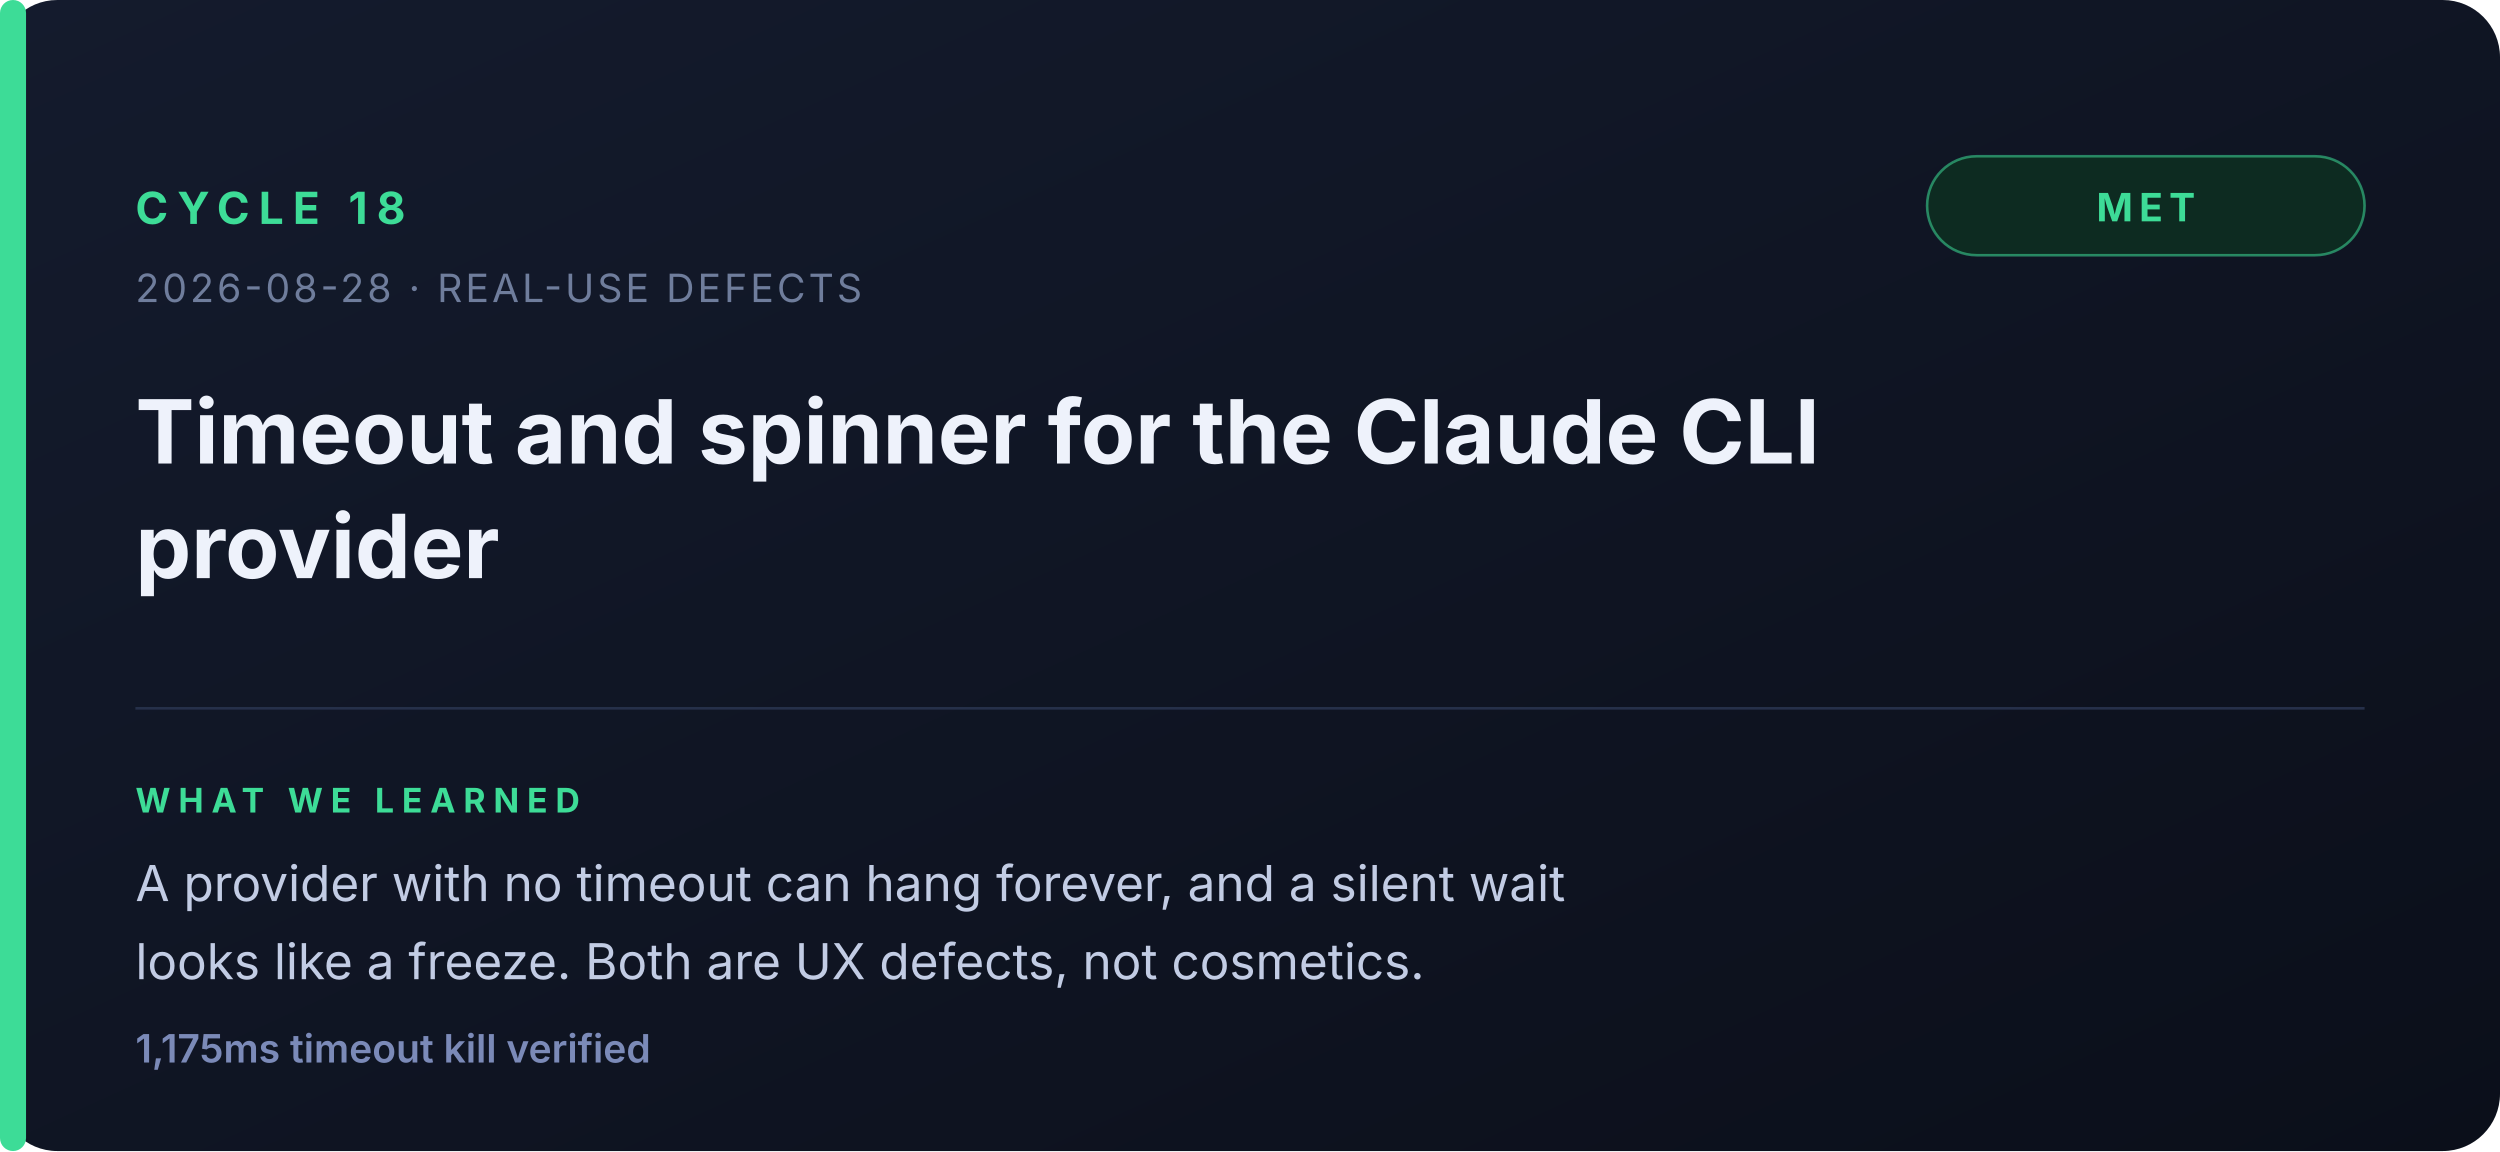
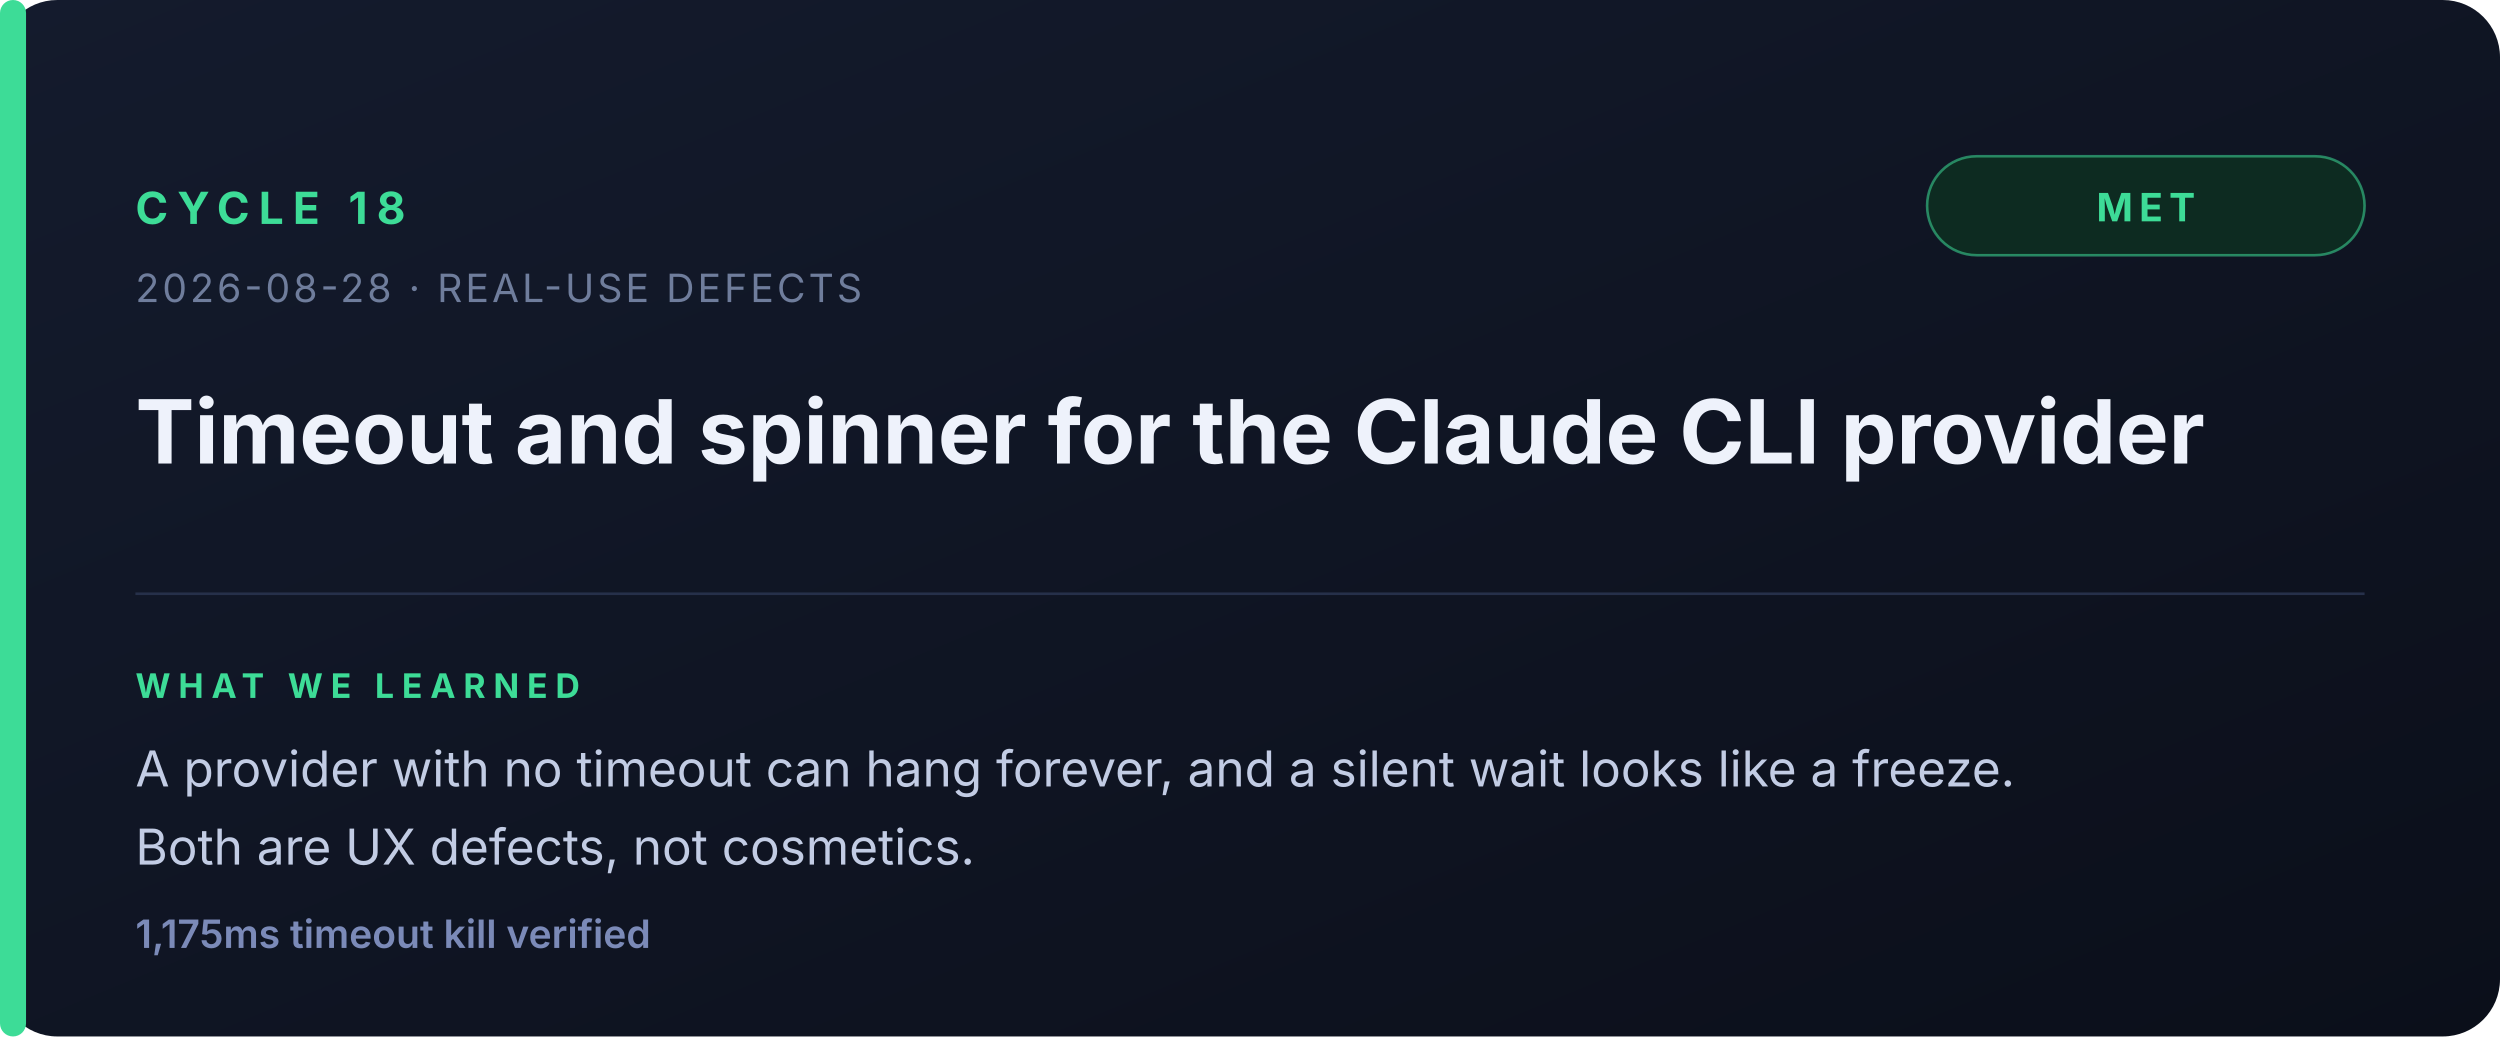
- <svg xmlns="http://www.w3.org/2000/svg" viewBox="0 0 960 442" width="960" height="442" font-family="Inter, Segoe UI, Helvetica, Arial, sans-serif" role="img" aria-label="PDSA cycle 18: Timeout and spinner for the Claude CLI provider">
+ <svg xmlns="http://www.w3.org/2000/svg" viewBox="0 0 960 398" width="960" height="398" font-family="Inter, Segoe UI, Helvetica, Arial, sans-serif" role="img" aria-label="PDSA cycle 18: Timeout and spinner for the Claude CLI provider">
  <defs>
    <linearGradient id="bg" x1="0" y1="0" x2="1" y2="1">
      <stop offset="0%" stop-color="#141b2d" />
      <stop offset="100%" stop-color="#0b0f1a" />
    </linearGradient>
  </defs>
-   <rect width="960" height="442" rx="22" fill="url(#bg)" />
-   <rect width="10" height="442" rx="5" fill="#3ddc97" />
+   <rect width="960" height="398" rx="22" fill="url(#bg)" />
+   <rect width="10" height="398" rx="5" fill="#3ddc97" />
  <text x="52" y="86" fill="#3ddc97" font-size="17" font-weight="700" letter-spacing="3.5">CYCLE 18</text>
  <text x="52" y="116" fill="#6f7d9c" font-size="15" letter-spacing="1.2">2026-08-28 · REAL-USE DEFECTS</text>
  <rect x="740" y="60" width="168" height="38" rx="19" fill="#0d2b21" stroke="#3ddc97" stroke-opacity="0.55" />
  <text x="824" y="85" fill="#3ddc97" font-size="15" font-weight="700" letter-spacing="2.4" text-anchor="middle">MET</text>
-   <text x="52" y="178" fill="#eef2fb" font-size="34" font-weight="700">Timeout and spinner for the Claude CLI</text>
-   <text x="52" y="222" fill="#eef2fb" font-size="34" font-weight="700">provider</text>
-   <line x1="52" y1="272" x2="908" y2="272" stroke="#26304a" stroke-width="1" />
-   <text x="52" y="312" fill="#3ddc97" font-size="13" font-weight="700" letter-spacing="3">WHAT WE LEARNED</text>
-   <text x="52" y="346" fill="#c2ccE4" font-size="19">A provider with no timeout can hang forever, and a silent wait</text>
-   <text x="52" y="376" fill="#c2ccE4" font-size="19">looks like a freeze. Both are UX defects, not cosmetics.</text>
-   <text x="52" y="408" fill="#7b8ab8" font-size="15" font-weight="600">1,175ms timeout kill verified</text>
+   <text x="52" y="178" fill="#eef2fb" font-size="34" font-weight="700">Timeout and spinner for the Claude CLI provider</text>
+   <line x1="52" y1="228" x2="908" y2="228" stroke="#26304a" stroke-width="1" />
+   <text x="52" y="268" fill="#3ddc97" font-size="13" font-weight="700" letter-spacing="3">WHAT WE LEARNED</text>
+   <text x="52" y="302" fill="#c2ccE4" font-size="19">A provider with no timeout can hang forever, and a silent wait looks like a freeze.</text>
+   <text x="52" y="332" fill="#c2ccE4" font-size="19">Both are UX defects, not cosmetics.</text>
+   <text x="52" y="364" fill="#7b8ab8" font-size="15" font-weight="600">1,175ms timeout kill verified</text>
</svg>
